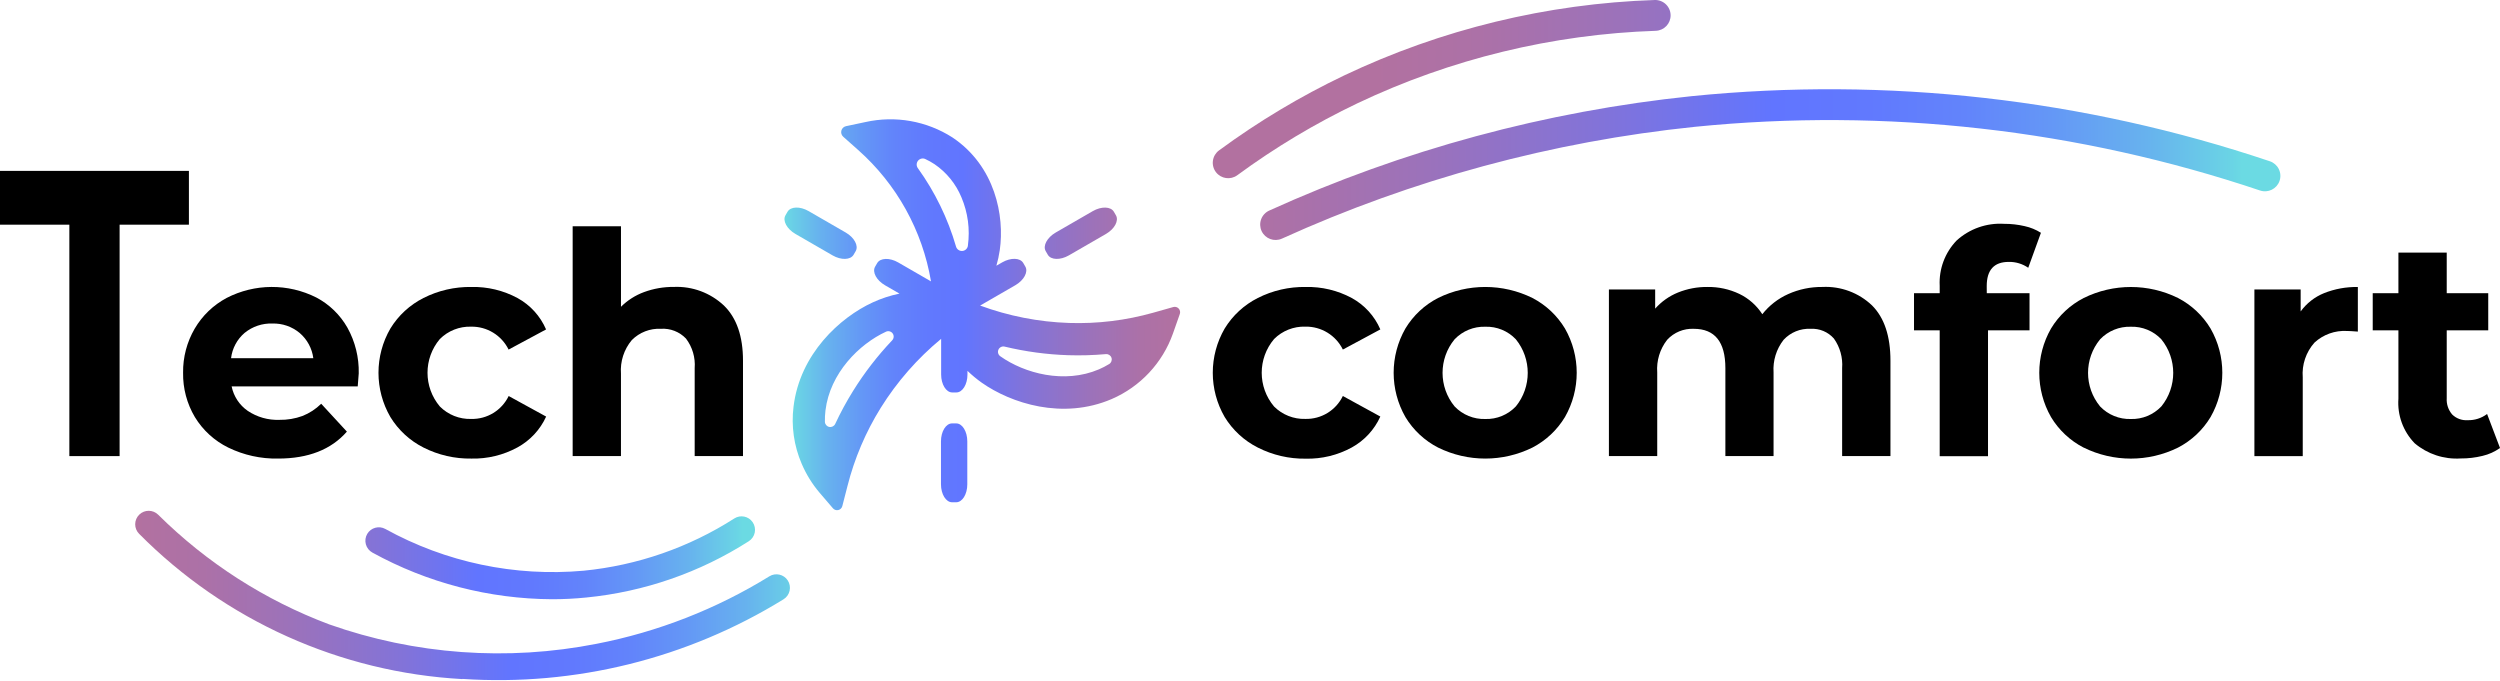
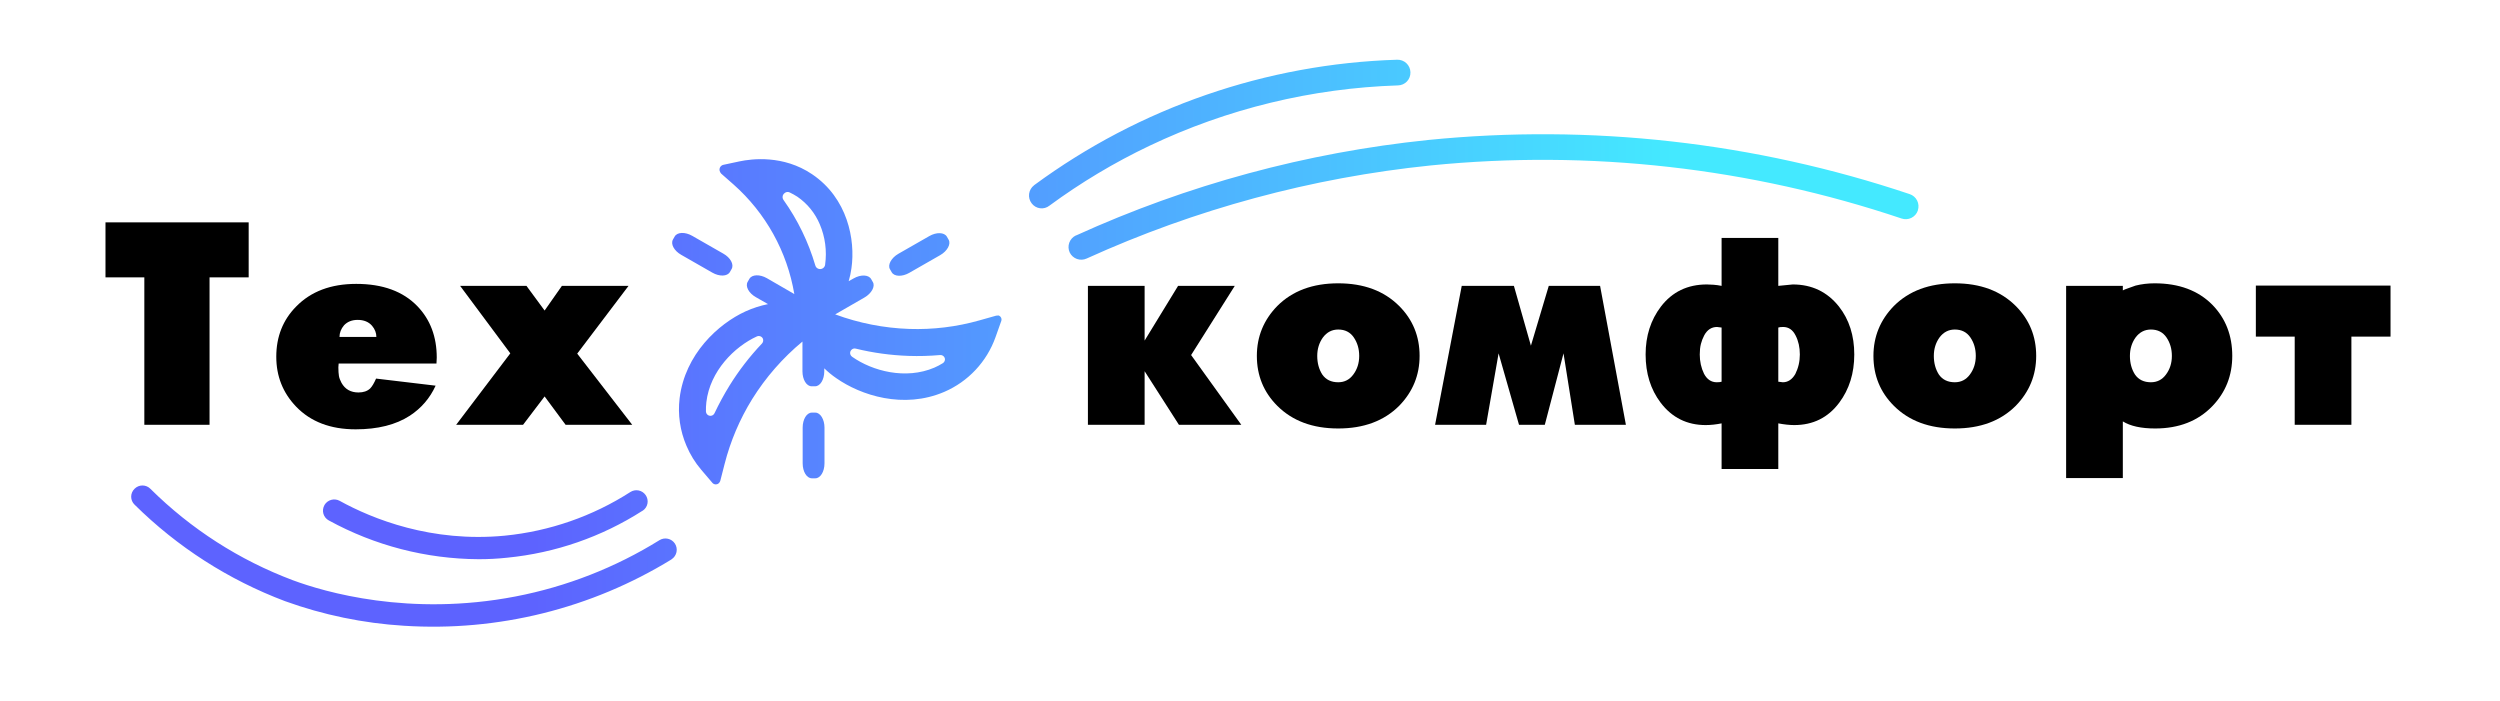
- <svg xmlns="http://www.w3.org/2000/svg" xmlns:xlink="http://www.w3.org/1999/xlink" id="Слой_1_копия_" data-name="Слой 1 (копия)" width="335.076" height="91.157" viewBox="0 0 335.076 91.157">
+ <svg xmlns="http://www.w3.org/2000/svg" width="1256" height="352" viewBox="0 0 1256 352" fill="none">
+   <path d="M53 111.715H124.931V139.348H105.274V213.415H72.514V139.348H53V111.715Z" fill="black" />
+   <path d="M219.423 179.657L219.281 182.648H170.14L169.998 184.5C169.998 186.304 170.092 187.776 170.282 188.916C170.472 189.96 170.9 191.1 171.564 192.334C173.369 195.563 176.217 197.177 180.111 197.177C182.579 197.177 184.526 196.512 185.95 195.183C186.9 194.233 187.897 192.572 188.942 190.198L218.853 193.759C216.005 200.026 211.684 205.059 205.892 208.857C198.865 213.415 189.796 215.694 178.686 215.694C166.057 215.694 156.086 211.896 148.774 204.299C142.127 197.367 138.804 189.011 138.804 179.23C138.804 169.164 142.127 160.761 148.774 154.019C156.181 146.422 166.247 142.624 178.971 142.624C192.265 142.624 202.521 146.375 209.737 153.876C216.195 160.618 219.423 169.212 219.423 179.657ZM170.567 169.259H189.084C189.084 167.265 188.372 165.414 186.948 163.704C185.238 161.71 182.817 160.713 179.683 160.713C176.835 160.713 174.556 161.615 172.846 163.419C171.327 165.224 170.567 167.17 170.567 169.259Z" fill="black" />
+   <path d="M231.165 143.621H264.496L273.612 156.013L282.3 143.621H315.773L289.992 177.663L317.625 213.415H284.152L273.612 199.171L262.786 213.415H229.171L256.377 177.521L231.165 143.621Z" fill="black" />
+   <path d="M575.056 143.621V171.111L591.864 143.621H620.351L598.416 178.375L623.627 213.415H592.291L575.056 186.494V213.415H546.569V143.621H575.056Z" fill="black" />
+   <path d="M631.444 178.803C631.444 169.117 634.863 160.761 641.7 153.734C649.296 146.137 659.505 142.339 672.324 142.339C685.143 142.339 695.351 146.137 702.948 153.734C709.785 160.571 713.203 168.927 713.203 178.803C713.203 188.488 709.785 196.845 702.948 203.872C695.351 211.468 685.143 215.267 672.324 215.267C659.505 215.267 649.296 211.468 641.7 203.872C634.863 197.035 631.444 188.678 631.444 178.803ZM661.783 178.803C661.783 182.411 662.638 185.545 664.347 188.204C666.152 190.767 668.81 192.049 672.324 192.049C675.457 192.049 677.974 190.767 679.873 188.204C681.867 185.545 682.864 182.411 682.864 178.803C682.864 175.289 681.962 172.203 680.158 169.544C678.354 166.886 675.742 165.556 672.324 165.556C669.19 165.556 666.626 166.886 664.632 169.544C662.733 172.203 661.783 175.289 661.783 178.803Z" fill="black" />
+   <path d="M791.209 213.415L785.511 177.521L776.11 213.415H763.149L752.893 177.521L746.626 213.415H720.987L734.376 143.621H760.585L769.131 173.675L778.104 143.621H803.886L816.847 213.415H791.209Z" fill="black" />
+   <path d="M864.929 235.635V212.703C862.08 213.272 859.421 213.557 856.952 213.557C847.551 213.557 840.002 209.807 834.305 202.305C829.272 195.658 826.756 187.586 826.756 178.091C826.756 168.785 829.319 160.761 834.447 154.019C840.145 146.612 847.836 142.909 857.522 142.909C858.472 142.909 859.564 142.956 860.798 143.051C862.127 143.146 863.504 143.336 864.929 143.621V119.549H893.416V143.621L900.68 142.909C910.271 142.909 918.01 146.612 923.898 154.019C929.025 160.571 931.589 168.595 931.589 178.091C931.589 187.491 929.073 195.563 924.04 202.305C918.437 209.807 910.888 213.557 901.393 213.557C899.114 213.557 896.455 213.272 893.416 212.703V235.635H864.929ZM864.929 164.559L862.65 164.274C859.896 164.274 857.759 165.651 856.24 168.405C855.48 169.829 854.911 171.301 854.531 172.82C854.151 174.34 853.961 176.096 853.961 178.091C853.961 181.604 854.673 184.833 856.098 187.776C857.617 190.625 859.753 192.049 862.507 192.049C863.647 192.049 864.454 191.954 864.929 191.765V164.559ZM895.695 192.049C898.259 192.049 900.348 190.672 901.962 187.919C903.482 184.88 904.241 181.604 904.241 178.091C904.241 174.482 903.529 171.301 902.105 168.547C900.68 165.699 898.591 164.274 895.838 164.274C894.698 164.274 893.891 164.369 893.416 164.559V191.765L895.695 192.049Z" fill="black" />
+   <path d="M941.217 178.803C941.217 169.117 944.636 160.761 951.473 153.734C959.069 146.137 969.277 142.339 982.096 142.339C994.916 142.339 1005.12 146.137 1012.72 153.734C1019.56 160.571 1022.98 168.927 1022.98 178.803C1022.98 188.488 1019.56 196.845 1012.72 203.872C1005.12 211.468 994.916 215.267 982.096 215.267C969.277 215.267 959.069 211.468 951.473 203.872C944.636 197.035 941.217 188.678 941.217 178.803ZM971.556 178.803C971.556 182.411 972.411 185.545 974.12 188.204C975.924 190.767 978.583 192.049 982.096 192.049C985.23 192.049 987.746 190.767 989.646 188.204C991.64 185.545 992.637 182.411 992.637 178.803C992.637 175.289 991.735 172.203 989.93 169.544C988.126 166.886 985.515 165.556 982.096 165.556C978.963 165.556 976.399 166.886 974.405 169.544C972.506 172.203 971.556 175.289 971.556 178.803Z" fill="black" />
+   <path d="M1082.46 142.339C1094.71 142.339 1104.4 145.947 1111.52 153.164C1118.17 160.001 1121.49 168.547 1121.49 178.803C1121.49 188.678 1118.17 197.082 1111.52 204.014C1104.3 211.516 1094.71 215.267 1082.75 215.267C1075.72 215.267 1070.31 214.08 1066.51 211.706V240.193H1038.02V143.621H1066.51V145.9C1066.99 145.615 1067.79 145.283 1068.93 144.903C1070.17 144.428 1071.5 143.953 1072.92 143.478C1075.96 142.719 1079.14 142.339 1082.46 142.339ZM1070.07 178.803C1070.07 182.411 1070.93 185.545 1072.64 188.204C1074.44 190.767 1077.1 192.049 1080.61 192.049C1083.75 192.049 1086.26 190.767 1088.16 188.204C1090.16 185.545 1091.15 182.411 1091.15 178.803C1091.15 175.289 1090.25 172.203 1088.45 169.544C1086.64 166.886 1084.03 165.556 1080.61 165.556C1077.48 165.556 1074.92 166.886 1072.92 169.544C1071.02 172.203 1070.07 175.289 1070.07 178.803Z" fill="black" />
+   <path d="M1133.34 143.478H1201V169.117H1181.34V213.415H1152.86V169.117H1133.34V143.478Z" fill="black" />
+   <mask id="mask0_11_197" style="mask-type:alpha" maskUnits="userSpaceOnUse" x="65" y="30" width="899" height="285">
+     <path fill-rule="evenodd" clip-rule="evenodd" d="M517.024 97.386C516.803 99.079 517.261 100.791 518.299 102.146C518.798 102.822 519.429 103.39 520.152 103.817C520.875 104.244 521.677 104.521 522.51 104.631C523.343 104.742 524.189 104.683 524.999 104.459C525.809 104.236 526.565 103.851 527.223 103.329C543.006 91.726 559.854 81.647 577.54 73.225C616.614 54.623 659.112 44.301 702.365 42.906C703.206 42.887 704.035 42.703 704.804 42.363C705.574 42.023 706.268 41.534 706.848 40.925C707.428 40.315 707.881 39.597 708.182 38.811C708.483 38.025 708.625 37.188 708.601 36.347V36.24C708.573 35.392 708.378 34.559 708.028 33.787C707.678 33.015 707.179 32.319 706.56 31.74C705.941 31.161 705.214 30.709 704.42 30.412C703.627 30.114 702.782 29.975 701.935 30.004C636.174 32.05 572.586 54.021 519.59 93.007L519.482 93.115C518.13 94.157 517.246 95.693 517.024 97.386ZM537.437 126.875C537.074 126.105 536.867 125.272 536.828 124.423C536.789 123.574 536.917 122.725 537.207 121.926C537.497 121.126 537.942 120.392 538.516 119.765C539.091 119.139 539.784 118.632 540.555 118.273H540.662C596.635 92.829 656.365 76.635 717.524 70.322C799.177 62.143 881.635 71.415 959.433 97.523C960.238 97.79 960.983 98.214 961.624 98.769C962.266 99.325 962.792 100.002 963.171 100.761C963.551 101.52 963.777 102.346 963.836 103.193C963.896 104.039 963.788 104.889 963.518 105.694V105.802C962.957 107.409 961.783 108.729 960.252 109.474C958.721 110.219 956.958 110.329 955.347 109.78C879.287 84.215 798.657 75.126 718.814 83.116C659.036 89.25 600.649 105.045 545.93 129.885C544.402 130.591 542.658 130.671 541.071 130.109C539.484 129.546 538.18 128.386 537.437 126.875ZM492.065 160.957L500.452 158.592C500.841 158.511 501.237 158.475 501.634 158.484C501.914 158.569 502.174 158.71 502.398 158.898C502.621 159.087 502.804 159.319 502.935 159.581C503.066 159.842 503.142 160.128 503.159 160.42C503.175 160.712 503.132 161.005 503.032 161.279L500.129 169.451C497.956 175.539 494.553 181.115 490.133 185.831C485.712 190.548 480.368 194.304 474.433 196.867C453.898 205.683 432.395 198.587 420.138 189.986C417.991 188.516 415.976 186.861 414.117 185.04V186.545C414.117 190.738 412.074 194.071 409.494 194.071H407.774C405.193 194.071 403.151 190.738 403.151 186.545V171.601C393.233 179.825 384.702 189.59 377.885 200.522C371.625 210.648 366.948 221.67 364.015 233.207L361.865 241.593C361.719 242.045 361.46 242.452 361.112 242.776C360.889 242.978 360.627 243.134 360.342 243.233C360.057 243.332 359.755 243.373 359.454 243.353C359.153 243.333 358.859 243.252 358.59 243.116C358.321 242.98 358.082 242.791 357.887 242.561L352.296 236.002C349.217 232.395 346.715 228.333 344.878 223.961C341.651 216.446 340.465 208.213 341.437 200.092C344.125 177.944 360.897 162.677 374.552 156.441C378.167 154.806 381.953 153.58 385.841 152.786L379.82 149.345C376.164 147.302 374.337 143.862 375.627 141.604L376.487 140.099C377.777 137.841 381.755 137.734 385.303 139.776L399.065 147.733C395.478 126.433 384.702 107.005 368.531 92.685L362.295 87.202C361.941 86.799 361.684 86.321 361.542 85.804C361.465 85.479 361.454 85.141 361.511 84.812C361.567 84.483 361.689 84.168 361.87 83.887C362.05 83.606 362.286 83.364 362.562 83.176C362.838 82.989 363.15 82.858 363.478 82.793L371.541 81.073C377.67 79.783 393.474 77.74 407.989 87.524C425.836 99.566 429.814 120.424 427.772 134.723C427.472 136.941 427.004 139.134 426.374 141.282L428.847 139.884C432.395 137.841 436.373 137.949 437.663 140.206L438.523 141.712C439.813 143.862 437.878 147.41 434.33 149.453L419.6 157.946C431.531 162.354 444.09 164.822 456.801 165.257C468.707 165.659 480.604 164.208 492.065 160.957ZM400.57 98.813C399.327 98.015 398.034 97.297 396.7 96.663C396.301 96.471 395.854 96.399 395.415 96.456C394.976 96.513 394.563 96.697 394.227 96.986C393.951 97.177 393.718 97.424 393.541 97.709C393.363 97.994 393.246 98.312 393.196 98.644C393.145 98.976 393.163 99.315 393.248 99.639C393.333 99.964 393.483 100.269 393.689 100.534C400.774 110.507 406.151 121.589 409.602 133.326C409.716 133.802 409.973 134.232 410.337 134.558C410.702 134.885 411.158 135.092 411.644 135.153C411.976 135.204 412.315 135.188 412.641 135.107C412.966 135.026 413.273 134.881 413.543 134.681C413.812 134.482 414.04 134.231 414.212 133.942C414.385 133.654 414.499 133.335 414.547 133.003V132.895C415.499 126.039 414.57 119.052 411.859 112.683C409.509 107.07 405.589 102.254 400.57 98.813ZM366.488 193.749C371.197 186.149 376.673 179.051 382.83 172.568C383.129 172.239 383.328 171.832 383.404 171.394C383.48 170.957 383.43 170.506 383.26 170.096C382.998 169.559 382.536 169.147 381.974 168.946C381.411 168.745 380.793 168.772 380.25 169.02C368.961 174.181 356.704 186.438 354.876 202.028C354.695 203.598 354.623 205.178 354.661 206.758C354.683 207.263 354.874 207.746 355.202 208.13C355.531 208.514 355.979 208.776 356.474 208.875C356.97 208.974 357.484 208.904 357.935 208.676C358.386 208.449 358.748 208.076 358.962 207.618C361.216 202.862 363.729 198.231 366.488 193.749ZM469.38 184.718C470.867 184.073 472.305 183.318 473.68 182.46C474.021 182.242 474.3 181.939 474.488 181.581C474.677 181.223 474.769 180.822 474.756 180.417C474.696 179.819 474.402 179.27 473.939 178.887C473.476 178.505 472.881 178.32 472.283 178.374C467.028 178.84 461.75 178.983 456.478 178.804C447.524 178.5 438.625 177.276 429.922 175.149C429.487 175.026 429.025 175.042 428.6 175.197C428.176 175.351 427.81 175.635 427.556 176.009C427.38 176.242 427.251 176.507 427.177 176.79C427.103 177.073 427.086 177.367 427.126 177.657C427.166 177.947 427.262 178.225 427.41 178.478C427.558 178.73 427.754 178.95 427.987 179.127L428.094 179.234C438.308 186.438 454.973 190.846 469.38 184.718ZM366.703 136.658C365.413 138.916 361.435 139.024 357.887 136.981L342.297 128.057C338.642 126.015 336.814 122.574 338.104 120.316L338.964 118.811C340.254 116.553 344.232 116.446 347.78 118.488L363.37 127.412C367.026 129.455 368.853 132.895 367.563 135.153L366.703 136.658ZM447.984 136.766C449.275 139.024 453.253 139.131 456.801 137.088L472.39 128.165C475.938 126.122 477.874 122.574 476.583 120.424L475.723 118.918C474.433 116.661 470.455 116.553 466.907 118.596L451.317 127.52C447.769 129.562 445.834 133.11 447.124 135.261L447.984 136.766ZM407.881 207.296H409.602C412.182 207.296 414.225 210.736 414.225 214.822V232.777C414.225 236.97 412.182 240.303 409.602 240.303H407.881C405.301 240.303 403.258 236.97 403.258 232.777V214.822C403.258 210.629 405.301 207.296 407.881 207.296ZM240.373 280.943C214.095 280.793 188.268 274.105 165.22 261.483C164.565 261.136 163.986 260.662 163.516 260.088C163.047 259.514 162.696 258.852 162.486 258.141C162.276 257.43 162.21 256.684 162.291 255.947C162.373 255.211 162.601 254.497 162.962 253.85C162.962 253.796 162.989 253.769 163.016 253.742C163.043 253.715 163.07 253.688 163.07 253.635C163.828 252.399 165.029 251.5 166.428 251.12C167.826 250.741 169.317 250.909 170.596 251.592C187.153 260.731 216.827 272.665 253.597 269.117C276.074 266.903 297.704 259.386 316.709 247.184C317.929 246.4 319.405 246.118 320.829 246.399C322.252 246.68 323.511 247.5 324.342 248.689C324.776 249.292 325.085 249.977 325.249 250.702C325.414 251.426 325.432 252.177 325.302 252.909C325.171 253.64 324.896 254.339 324.491 254.962C324.086 255.585 323.56 256.121 322.944 256.538C322.891 256.538 322.864 256.564 322.837 256.591C322.81 256.618 322.783 256.645 322.729 256.645C302.256 269.749 278.971 277.817 254.78 280.191C249.995 280.707 245.186 280.958 240.373 280.943ZM143.18 302.016C162.415 308.966 182.544 313.13 202.958 314.381C250.123 317.419 297.072 305.776 337.352 281.051C337.352 281.022 337.363 280.995 337.383 280.975C337.403 280.955 337.431 280.943 337.459 280.943C338.707 280.111 339.576 278.82 339.878 277.35C340.18 275.881 339.89 274.352 339.072 273.095C338.258 271.859 336.994 270.988 335.55 270.667C334.105 270.346 332.592 270.6 331.331 271.375C309.174 285.128 284.687 294.711 259.081 299.651C205.646 309.972 162.963 297.393 147.05 291.48C120.246 281.393 95.879 265.747 75.553 245.571C74.522 244.523 73.12 243.924 71.651 243.904C70.181 243.884 68.763 244.444 67.704 245.464L67.597 245.571C67.061 246.086 66.635 246.703 66.343 247.387C66.052 248.071 65.902 248.806 65.902 249.549C65.902 250.292 66.052 251.028 66.343 251.711C66.635 252.395 67.061 253.012 67.597 253.527C89.105 274.82 114.859 291.342 143.18 302.016Z" fill="url(#paint0_linear_11_197)" />
+   </mask>
+   <g mask="url(#mask0_11_197)">
+     <rect x="34" y="22" width="950" height="352" fill="url(#paint1_linear_11_197)" stroke="black" stroke-width="2" />
+   </g>
  <defs>
-     <linearGradient id="linear-gradient" y1="0.5" x2="1" y2="0.5" gradientUnits="objectBoundingBox">
-       <stop offset="0" stop-color="#6bdae3" />
-       <stop offset="0.01" stop-color="#6ad4e5" />
-       <stop offset="0.09" stop-color="#67b2ee" />
-       <stop offset="0.18" stop-color="#6497f6" />
-       <stop offset="0.26" stop-color="#6284fb" />
-       <stop offset="0.35" stop-color="#6179fe" />
-       <stop offset="0.44" stop-color="#6175ff" />
-       <stop offset="0.6" stop-color="#8273d9" />
-       <stop offset="0.77" stop-color="#9c72ba" />
-       <stop offset="0.9" stop-color="#ac71a7" />
-       <stop offset="1" stop-color="#b271a0" />
+     <linearGradient id="paint0_linear_11_197" x1="946.166" y1="82.324" x2="504.792" y2="62.436" gradientUnits="userSpaceOnUse">
+       <stop stop-color="#6BDAE3" />
+       <stop offset="0.01" stop-color="#6AD4E5" />
+       <stop offset="0.09" stop-color="#67B2EE" />
+       <stop offset="0.18" stop-color="#6497F6" />
+       <stop offset="0.26" stop-color="#6284FB" />
+       <stop offset="0.35" stop-color="#6179FE" />
+       <stop offset="0.44" stop-color="#6175FF" />
+       <stop offset="0.6" stop-color="#8273D9" />
+       <stop offset="0.77" stop-color="#9C72BA" />
+       <stop offset="0.9" stop-color="#AC71A7" />
+       <stop offset="1" stop-color="#B271A0" />
    </linearGradient>
-     <linearGradient id="linear-gradient-2" x1="0" y1="0.5" x2="5.322" y2="0.5" xlink:href="#linear-gradient" />
-     <linearGradient id="linear-gradient-3" x1="-3.685" y1="0.5" x2="1.921" y2="0.5" xlink:href="#linear-gradient" />
-     <linearGradient id="linear-gradient-4" x1="-5.294" y1="0.5" x2="9.252" y2="0.5" xlink:href="#linear-gradient" />
-     <linearGradient id="linear-gradient-5" x1="0.967" y1="0.5" x2="-0.578" y2="0.5" xlink:href="#linear-gradient" />
-     <linearGradient id="linear-gradient-6" x1="1.024" y1="0.501" x2="0.003" y2="0.501" xlink:href="#linear-gradient" />
-     <linearGradient id="linear-gradient-7" x1="0.961" y1="0.5" x2="-0.081" y2="0.5" xlink:href="#linear-gradient" />
-     <linearGradient id="linear-gradient-8" x1="2.657" y1="1.114" x2="0.352" y2="1.114" xlink:href="#linear-gradient" />
+     <linearGradient id="paint1_linear_11_197" x1="34" y1="293.638" x2="840.604" y2="293.638" gradientUnits="userSpaceOnUse">
+       <stop offset="0.29" stop-color="#5D63FF" />
+       <stop offset="1" stop-color="#44E9FF" />
+     </linearGradient>
  </defs>
-   <path id="Контур_1057" data-name="Контур 1057" d="M87.866,151.91h-9.3V144.7h25.323v7.21H94.6v31.018H87.866Z" transform="translate(-78.57 -121.796)" />
-   <path id="Контур_1058" data-name="Контур 1058" d="M173.252,203.217h-16.9a5.257,5.257,0,0,0,2.159,3.278,7.144,7.144,0,0,0,4.235,1.205,8.566,8.566,0,0,0,3.1-.52,7.5,7.5,0,0,0,2.51-1.639l3.443,3.736q-3.154,3.612-9.217,3.612a14.574,14.574,0,0,1-6.683-1.474,10.8,10.8,0,0,1-4.476-4.09,11.262,11.262,0,0,1-1.577-5.936,11.417,11.417,0,0,1,1.556-5.915,10.907,10.907,0,0,1,4.276-4.111A13.238,13.238,0,0,1,167.7,191.3a10.329,10.329,0,0,1,4.173,4.049,12.075,12.075,0,0,1,1.515,6.125Q173.376,201.6,173.252,203.217ZM158.1,196.035a5.3,5.3,0,0,0-1.825,3.405H167.3a5.357,5.357,0,0,0-1.828-3.384,5.461,5.461,0,0,0-3.653-1.267,5.578,5.578,0,0,0-3.715,1.246Z" transform="translate(-125.306 -151.427)" />
-   <path id="Контур_1059" data-name="Контур 1059" d="M231.948,211.409a11.017,11.017,0,0,1-4.441-4.09,11.823,11.823,0,0,1,0-11.871,11.018,11.018,0,0,1,4.441-4.09,13.734,13.734,0,0,1,6.414-1.474,12.433,12.433,0,0,1,6.17,1.477,8.745,8.745,0,0,1,3.839,4.214l-5.023,2.7a5.489,5.489,0,0,0-5.023-3.071,5.684,5.684,0,0,0-4.194,1.66,7.008,7.008,0,0,0,.01,9.045,5.681,5.681,0,0,0,4.194,1.663,5.432,5.432,0,0,0,5.023-3.071l5.023,2.754a8.918,8.918,0,0,1-3.849,4.135,12.291,12.291,0,0,1-6.166,1.494A13.727,13.727,0,0,1,231.948,211.409Z" transform="translate(-175.181 -151.421)" />
-   <path id="Контур_1060" data-name="Контур 1060" d="M321.779,176.888q2.551,2.489,2.551,7.389v12.787h-6.476V185.276a5.816,5.816,0,0,0-1.164-3.963A4.266,4.266,0,0,0,313.327,180a5.146,5.146,0,0,0-3.9,1.515,6.293,6.293,0,0,0-1.453,4.5v11.042H301.5v-30.8h6.476v10.794a8.608,8.608,0,0,1,3.1-1.973,11.266,11.266,0,0,1,3.987-.689A9.223,9.223,0,0,1,321.779,176.888Z" transform="translate(-224.746 -135.933)" />
-   <path id="Контур_1061" data-name="Контур 1061" d="M556.728,211.409a11.017,11.017,0,0,1-4.441-4.09,11.823,11.823,0,0,1,0-11.871,11.018,11.018,0,0,1,4.441-4.09,13.734,13.734,0,0,1,6.414-1.474,12.432,12.432,0,0,1,6.166,1.474,8.745,8.745,0,0,1,3.839,4.214l-5.023,2.7A5.489,5.489,0,0,0,563.1,195.2a5.684,5.684,0,0,0-4.194,1.66,7,7,0,0,0,0,9.048,5.681,5.681,0,0,0,4.194,1.66,5.433,5.433,0,0,0,5.023-3.071l5.023,2.754a8.917,8.917,0,0,1-3.839,4.152,12.292,12.292,0,0,1-6.166,1.494A13.727,13.727,0,0,1,556.728,211.409Z" transform="translate(-388.14 -151.421)" />
-   <path id="Контур_1062" data-name="Контур 1062" d="M627.056,211.414a10.949,10.949,0,0,1-4.379-4.09,11.958,11.958,0,0,1,0-11.871,10.956,10.956,0,0,1,4.379-4.09,14.288,14.288,0,0,1,12.643,0,10.993,10.993,0,0,1,4.359,4.09,11.957,11.957,0,0,1,0,11.871,10.99,10.99,0,0,1-4.359,4.09A14.288,14.288,0,0,1,627.056,211.414Zm10.418-5.509a7.146,7.146,0,0,0,0-9.007,5.4,5.4,0,0,0-4.09-1.68,5.461,5.461,0,0,0-4.111,1.68,7.075,7.075,0,0,0,0,9.007,5.461,5.461,0,0,0,4.111,1.68,5.4,5.4,0,0,0,4.094-1.69Z" transform="translate(-434.308 -151.426)" />
-   <path id="Контур_1063" data-name="Контур 1063" d="M740.166,192.367q2.469,2.469,2.469,7.409v12.787h-6.476V200.774a6.056,6.056,0,0,0-1.1-3.963,3.862,3.862,0,0,0-3.133-1.308,4.62,4.62,0,0,0-3.612,1.474,6.4,6.4,0,0,0-1.346,4.376V212.56H720.51V200.774q0-5.271-4.235-5.271a4.572,4.572,0,0,0-3.57,1.474,6.35,6.35,0,0,0-1.329,4.379v11.207H704.9V190.228h6.2V192.8a8.177,8.177,0,0,1,3.05-2.159,10.264,10.264,0,0,1,3.963-.747,9.6,9.6,0,0,1,4.276.933,7.574,7.574,0,0,1,3.071,2.72,9.162,9.162,0,0,1,3.467-2.7,10.939,10.939,0,0,1,4.586-.954A9,9,0,0,1,740.166,192.367Z" transform="translate(-489.257 -151.432)" />
-   <path id="Контур_1064" data-name="Контур 1064" d="M833.424,174.606h5.729v4.982h-5.564v16.871h-6.476V179.588H823.67v-4.982h3.443v-.995a8.146,8.146,0,0,1,2.262-6.06,8.664,8.664,0,0,1,6.373-2.241,11.886,11.886,0,0,1,2.754.31,6.718,6.718,0,0,1,2.179.892l-1.7,4.689a4.435,4.435,0,0,0-2.617-.788q-2.947,0-2.947,3.236Z" transform="translate(-567.135 -135.31)" />
-   <path id="Контур_1065" data-name="Контур 1065" d="M878.362,211.421A10.949,10.949,0,0,1,874,207.334a11.957,11.957,0,0,1,0-11.871,10.955,10.955,0,0,1,4.379-4.09,14.288,14.288,0,0,1,12.642,0,10.994,10.994,0,0,1,4.359,4.09,11.957,11.957,0,0,1,0,11.871,10.99,10.99,0,0,1-4.359,4.09,14.288,14.288,0,0,1-12.643,0Zm10.418-5.509a7.146,7.146,0,0,0,0-9.007,5.4,5.4,0,0,0-4.09-1.68,5.461,5.461,0,0,0-4.111,1.68,7.075,7.075,0,0,0,0,9.007,5.461,5.461,0,0,0,4.111,1.68,5.4,5.4,0,0,0,4.094-1.69Z" transform="translate(-599.099 -151.432)" />
-   <path id="Контур_1066" data-name="Контур 1066" d="M965.5,190.726a11.63,11.63,0,0,1,4.545-.83v5.977q-1.081-.083-1.453-.083a5.936,5.936,0,0,0-4.359,1.556,6.279,6.279,0,0,0-1.573,4.669v10.546h-6.48V190.226h6.2v2.947a7.2,7.2,0,0,1,3.123-2.448Z" transform="translate(-654.022 -151.429)" />
-   <path id="Контур_1067" data-name="Контур 1067" d="M1019.3,202.7a6.648,6.648,0,0,1-2.345,1.057,11.878,11.878,0,0,1-2.927.344,8.7,8.7,0,0,1-6.166-2.035,7.784,7.784,0,0,1-2.179-5.977v-9.162h-3.443V181.95h3.443v-5.44h6.476v5.44h5.564v4.982h-5.564v9.093a3.048,3.048,0,0,0,.727,2.179,2.689,2.689,0,0,0,2.066.768,4.162,4.162,0,0,0,2.617-.83Z" transform="translate(-684.223 -142.654)" />
-   <path id="Контур_1068" data-name="Контур 1068" d="M438.146,149.792l-2.675.757a37.071,37.071,0,0,1-11.3,1.377,38.218,38.218,0,0,1-11.913-2.331l4.727-2.73c1.146-.664,1.746-1.777,1.336-2.489l-.279-.482c-.41-.713-1.673-.751-2.823-.09l-.781.451a15.306,15.306,0,0,0,.454-2.093c.661-4.565-.606-11.259-6.345-15.1A15.406,15.406,0,0,0,396.882,125l-2.6.551a.819.819,0,0,0-.375,1.412l1.987,1.766a30.26,30.26,0,0,1,9.781,17.625l-4.393-2.537c-1.147-.664-2.41-.623-2.823.09l-.279.482c-.41.713.186,1.825,1.336,2.489l1.932,1.116a16.479,16.479,0,0,0-3.6,1.184c-4.359,2.007-9.75,6.886-10.6,13.975a14.75,14.75,0,0,0,1.095,7.65,15.25,15.25,0,0,0,2.389,3.866l1.8,2.1a.727.727,0,0,0,1.257-.3l.689-2.682a37.059,37.059,0,0,1,4.455-10.477,38.216,38.216,0,0,1,8.1-9.255v4.775c0,1.326.664,2.41,1.487,2.41h.554c.823,0,1.487-1.074,1.487-2.41v-.485a16.654,16.654,0,0,0,1.921,1.591c3.918,2.754,10.825,5.01,17.4,2.193a15.032,15.032,0,0,0,8.222-8.79l.923-2.624a.72.72,0,0,0-.878-.923Zm-33.232-19.835a9.7,9.7,0,0,1,1.233.689,9.985,9.985,0,0,1,3.608,4.445,12.306,12.306,0,0,1,.864,6.462v.034a.816.816,0,0,1-1.591.1,34.386,34.386,0,0,0-5.109-10.5.816.816,0,0,1,1-1.229Zm-4.441,24.294a42.247,42.247,0,0,0-5.233,6.772,41.781,41.781,0,0,0-2.41,4.445.726.726,0,0,1-1.377-.282,10.8,10.8,0,0,1,.076-1.529c.6-4.992,4.51-8.9,8.119-10.563a.723.723,0,0,1,.823,1.157Zm29.083,3.181a10.8,10.8,0,0,1-1.377.713c-4.624,1.976-9.964.547-13.207-1.749l-.028-.021a.72.72,0,0,1,.589-1.281,42.261,42.261,0,0,0,8.511,1.153,41.812,41.812,0,0,0,5.075-.145.72.72,0,0,1,.437,1.332Z" transform="translate(-280.892 -108.64)" fill="url(#linear-gradient)" />
-   <path id="Контур_1069" data-name="Контур 1069" d="M390.4,165.385c1.147.665,2.41.623,2.823-.09l.279-.482c.41-.713-.186-1.825-1.336-2.489l-4.979-2.875c-1.147-.664-2.41-.623-2.823.09l-.279.482c-.41.713.186,1.825,1.336,2.489Z" transform="translate(-278.812 -131.157)" fill="url(#linear-gradient-2)" />
-   <path id="Контур_1070" data-name="Контур 1070" d="M485.683,165.3c.41.713,1.673.751,2.823.09l4.979-2.875c1.146-.665,1.746-1.777,1.336-2.489l-.279-.482c-.41-.713-1.673-.751-2.823-.09l-4.979,2.875c-1.146.664-1.746,1.777-1.336,2.489Z" transform="translate(-345.248 -131.16)" fill="url(#linear-gradient-3)" />
-   <path id="Контур_1071" data-name="Контур 1071" d="M446.925,243h-.558c-.823,0-1.487,1.074-1.487,2.41v5.75c0,1.326.664,2.41,1.487,2.41h.554c.823,0,1.487-1.074,1.487-2.41v-5.75C448.412,244.088,447.745,243,446.925,243Z" transform="translate(-318.761 -186.251)" fill="url(#linear-gradient-4)" />
-   <path id="Контур_1072" data-name="Контур 1072" d="M245.813,290.293a50.45,50.45,0,0,1-24.063-6.249,1.811,1.811,0,0,1-.689-2.52h0a1.808,1.808,0,0,1,2.41-.654,46.4,46.4,0,0,0,26.587,5.6,45.771,45.771,0,0,0,20.2-7.006,1.8,1.8,0,0,1,2.451.5h0a1.811,1.811,0,0,1-.52,2.558,49.392,49.392,0,0,1-21.766,7.54A45,45,0,0,1,245.813,290.293Z" transform="translate(-171.833 -209.978)" fill="url(#linear-gradient-5)" />
-   <path id="Контур_1073" data-name="Контур 1073" d="M175.049,299.581a66.121,66.121,0,0,1-43.323-19.467,1.808,1.808,0,0,1,.028-2.589h0a1.808,1.808,0,0,1,2.524.024,65.017,65.017,0,0,0,22.9,14.691,68.11,68.11,0,0,0,35.876,2.606,69.17,69.17,0,0,0,23.14-9.041,1.808,1.808,0,0,1,2.465.551h0a1.811,1.811,0,0,1-.565,2.527,72.757,72.757,0,0,1-43.037,10.673Z" transform="translate(-113.075 -208.561)" fill="url(#linear-gradient-6)" />
-   <path id="Контур_1074" data-name="Контур 1074" d="M569.336,131.927h0a2.066,2.066,0,0,1,1.033-2.754A182.515,182.515,0,0,1,627,113.841a185.132,185.132,0,0,1,77.467,8.728,2.066,2.066,0,0,1,1.3,2.644h0a2.066,2.066,0,0,1-2.606,1.277,180.965,180.965,0,0,0-75.735-8.539,178.393,178.393,0,0,0-55.366,14.987A2.066,2.066,0,0,1,569.336,131.927Z" transform="translate(-400.242 -100.956)" fill="url(#linear-gradient-7)" />
-   <path id="Контур_1075" data-name="Контур 1075" d="M551.114,101.255h0a2.066,2.066,0,0,1,.413-2.923,103.814,103.814,0,0,1,16.767-10.043,105.162,105.162,0,0,1,41.612-10.112,2.066,2.066,0,0,1,2.145,2.028h0a2.066,2.066,0,0,1-1.99,2.1,101.058,101.058,0,0,0-39.987,9.716,99.665,99.665,0,0,0-16.1,9.64A2.066,2.066,0,0,1,551.114,101.255Z" transform="translate(-388.138 -78.176)" fill="url(#linear-gradient-8)" />
</svg>
